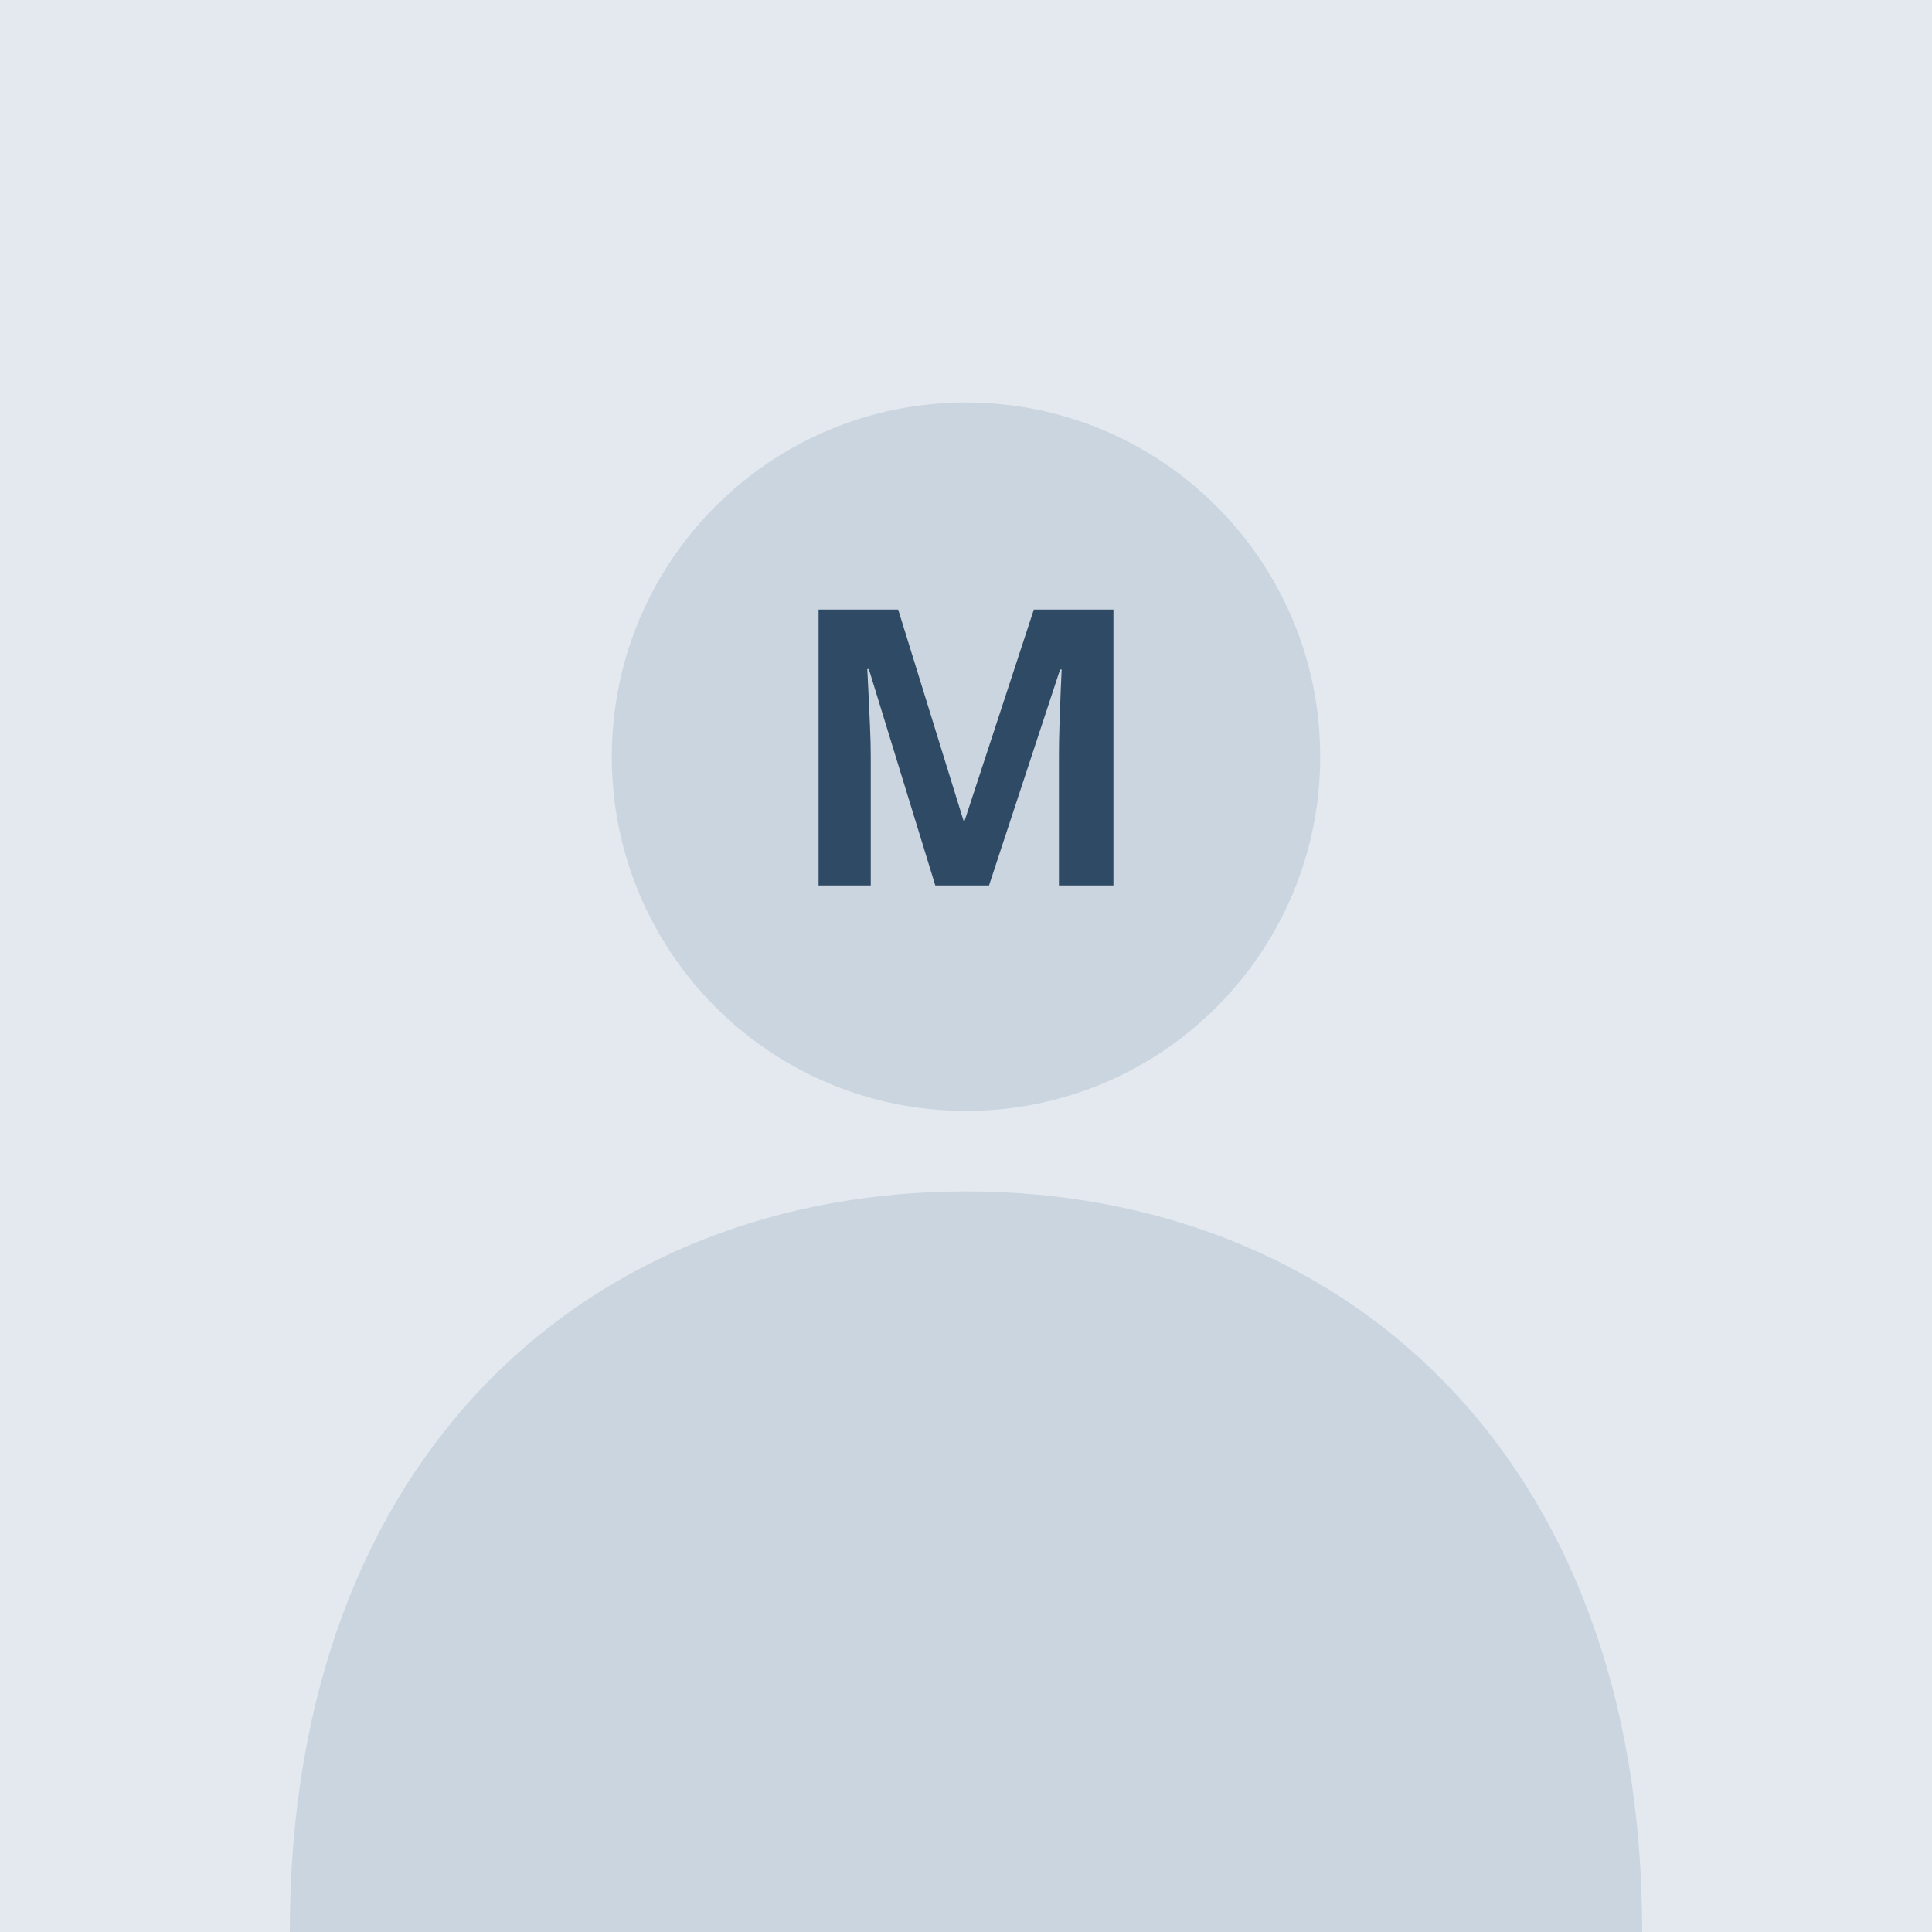
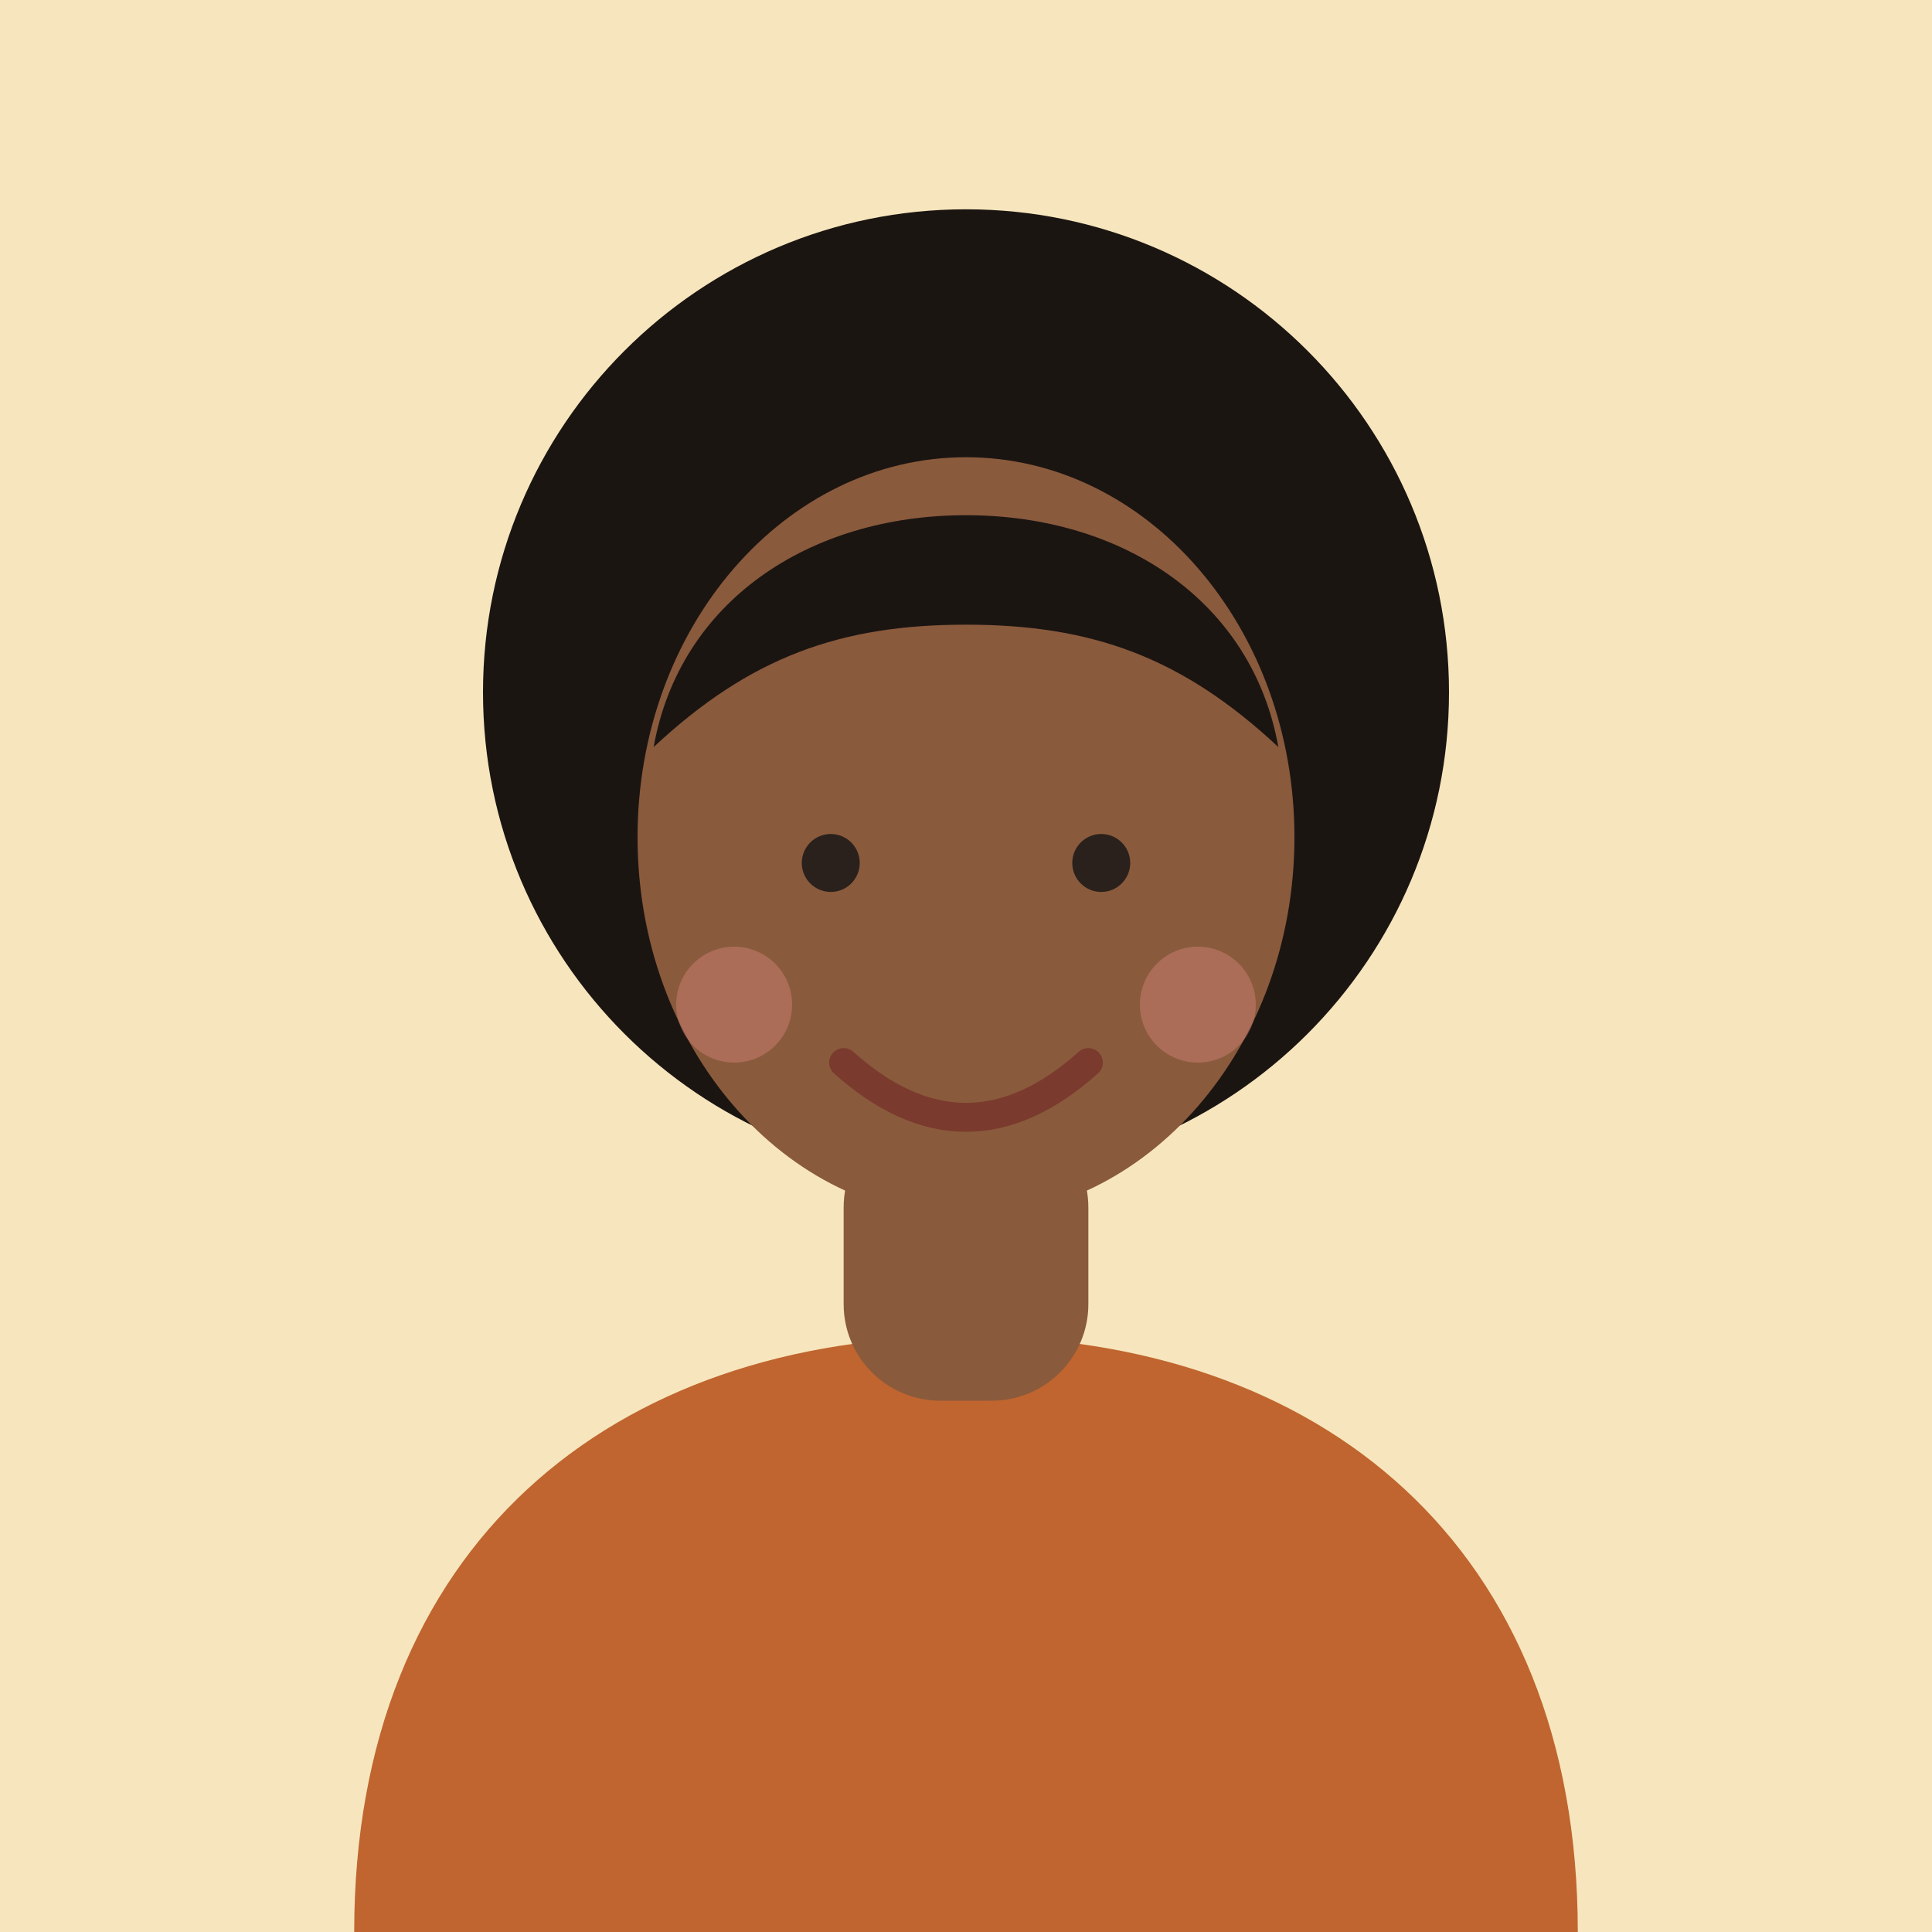
<svg xmlns="http://www.w3.org/2000/svg" viewBox="0 0 600 600">
-   <rect width="600" height="600" fill="#e3e9ef" />
-   <circle cx="300" cy="235" r="110" fill="#cbd5df" />
-   <path d="M90 600c0-150 95-230 210-230s210 80 210 230z" fill="#cbd5df" />
-   <text x="300" y="275" text-anchor="middle" font-family="IBM Plex Sans, system-ui, sans-serif" font-size="120" font-weight="600" fill="#2f4a64">M</text>
+   <rect width="600" height="600" fill="#f7e6bd" />
+   <circle cx="300" cy="215" r="150" fill="#1b1512" />
+   <path d="M110 600c0-120 80-185 190-185s190 65 190 185z" fill="#c0652f" />
+   <rect x="262" y="345" width="76" height="90" rx="30" fill="#8a5a3c" />
+   <ellipse cx="300" cy="260" rx="102" ry="118" fill="#8a5a3c" />
+   <path d="M203 232c8-45 48-72 97-72s89 27 97 72c-30-28-58-38-97-38s-67 10-97 38z" fill="#1b1512" />
+   <g fill="#2a211c">
+     <circle cx="258" cy="268" r="9" />
+     <circle cx="342" cy="268" r="9" />
+   </g>
+   <path d="M262 330q38 34 76 0" fill="none" stroke="#7a3b2e" stroke-width="9" stroke-linecap="round" />
+   <g fill="#e8908a" opacity=".35">
+     <circle cx="228" cy="312" r="18" />
+     <circle cx="372" cy="312" r="18" />
+   </g>
</svg>
